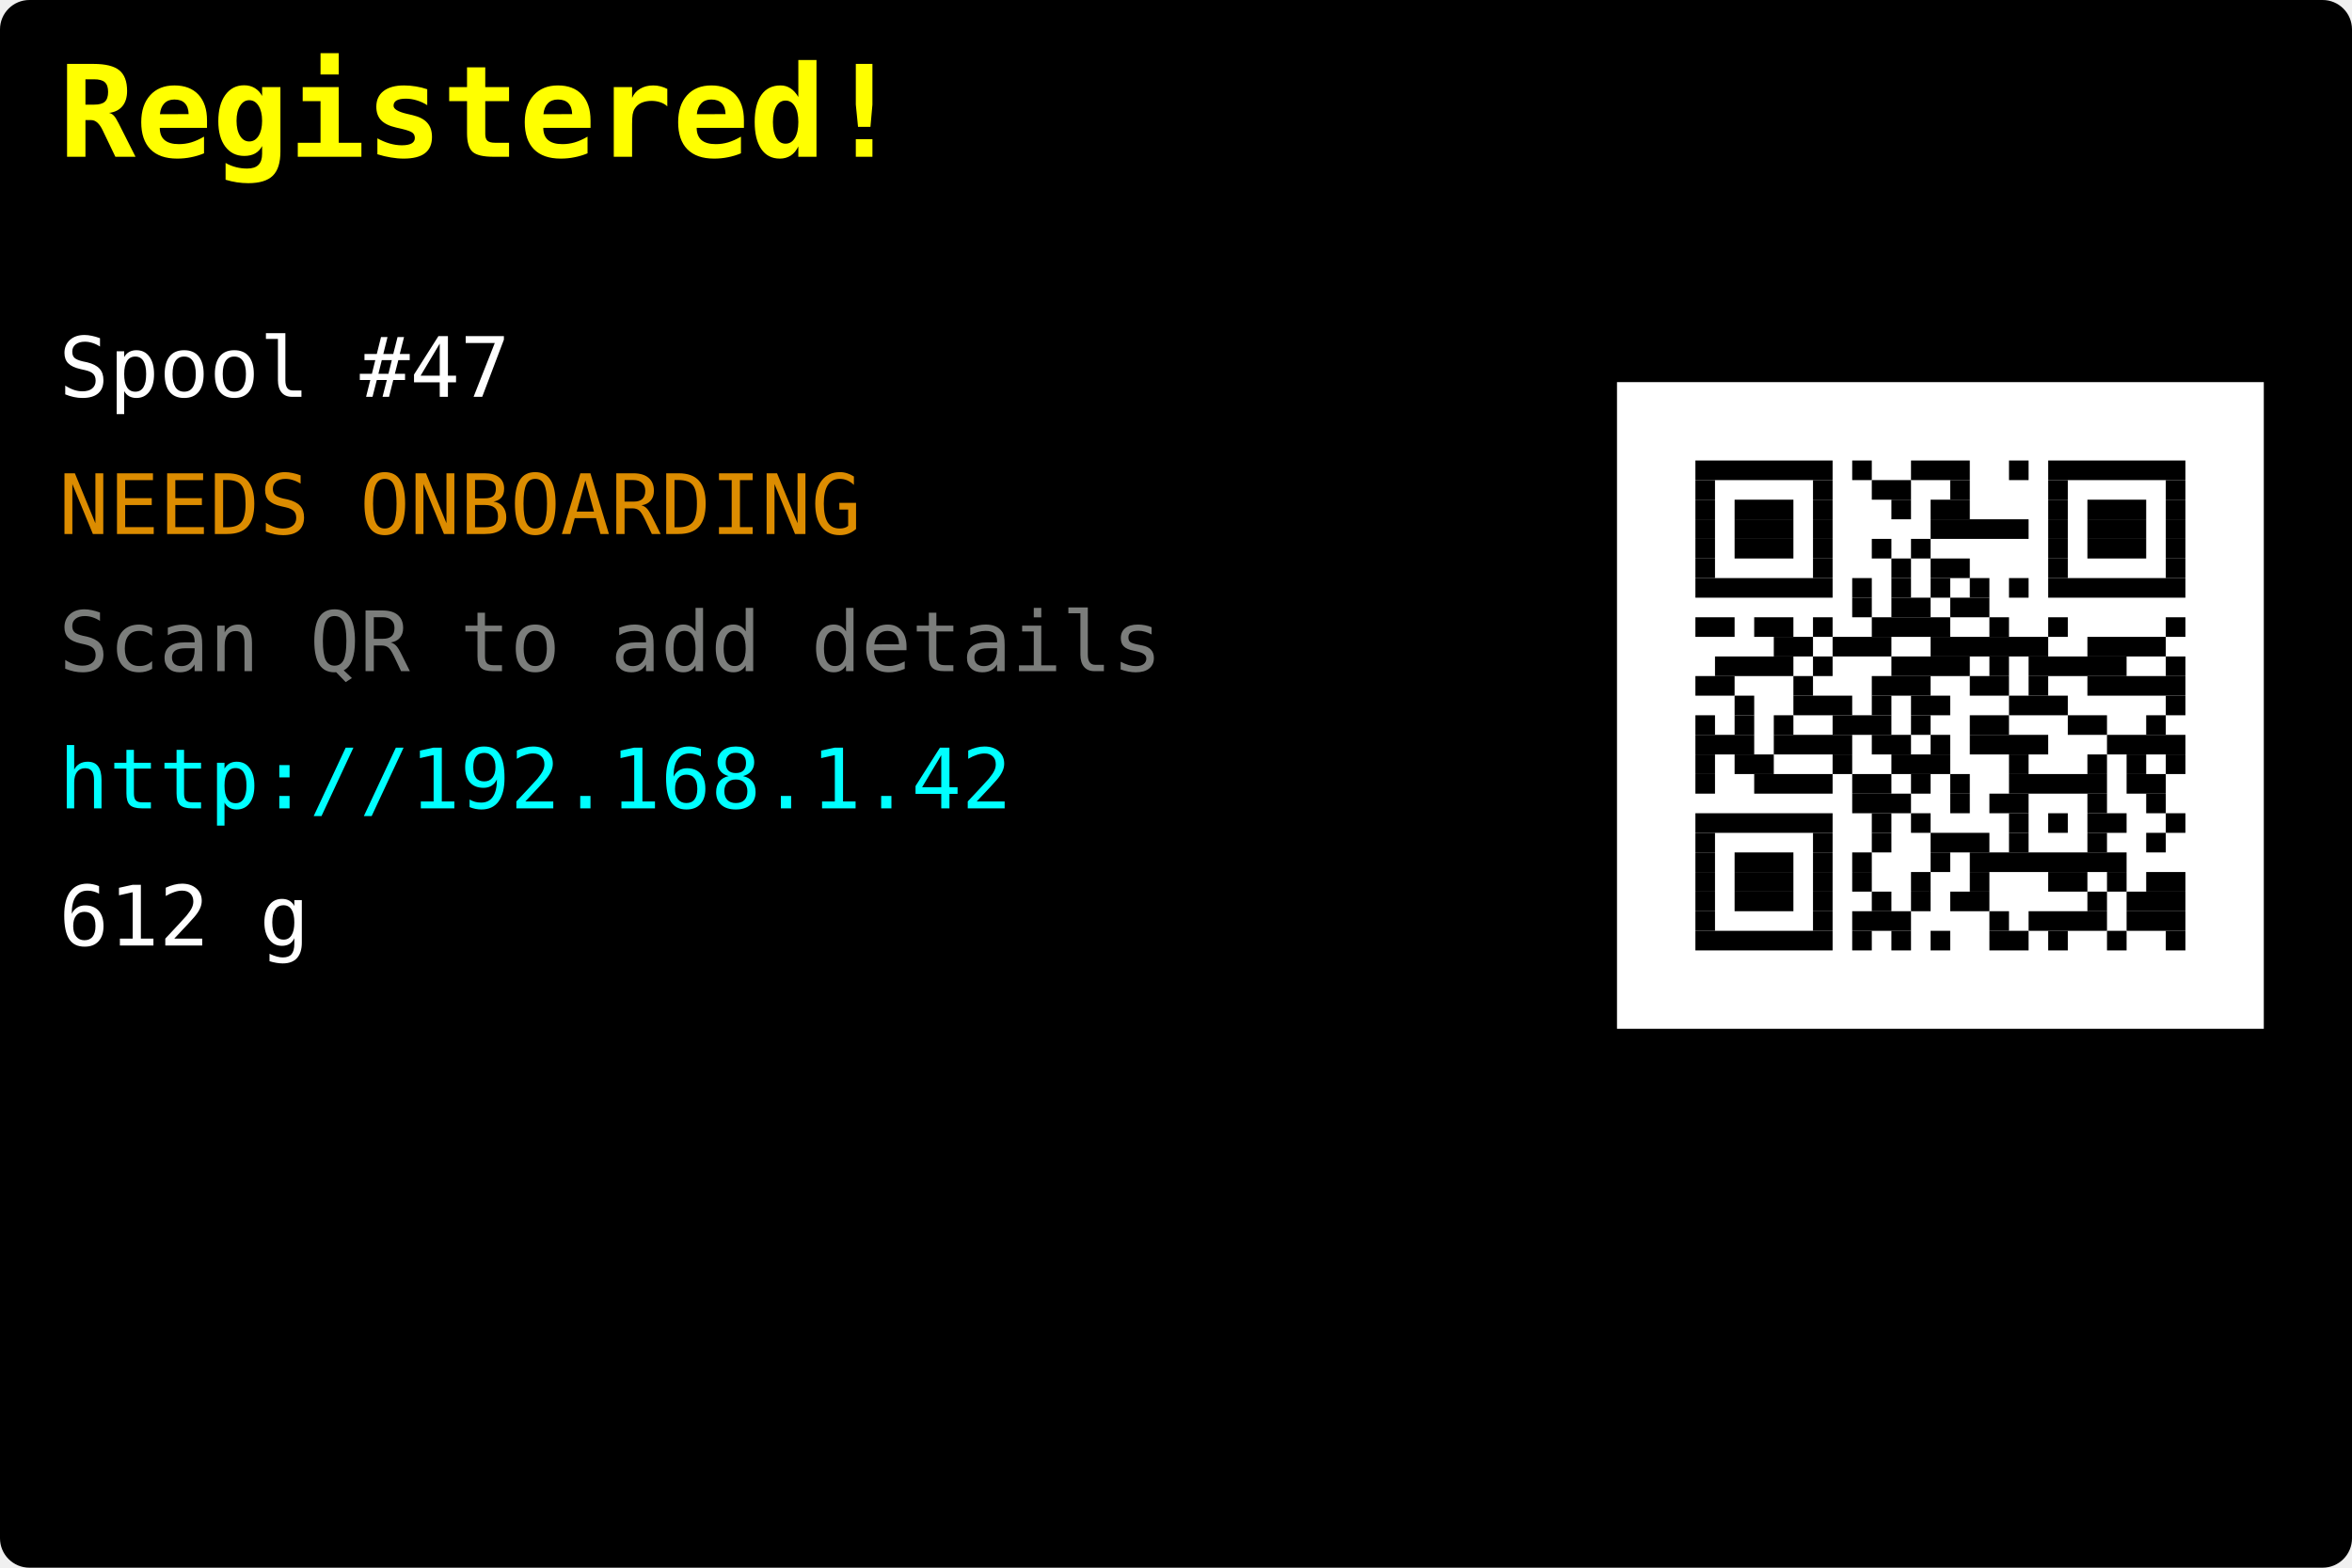
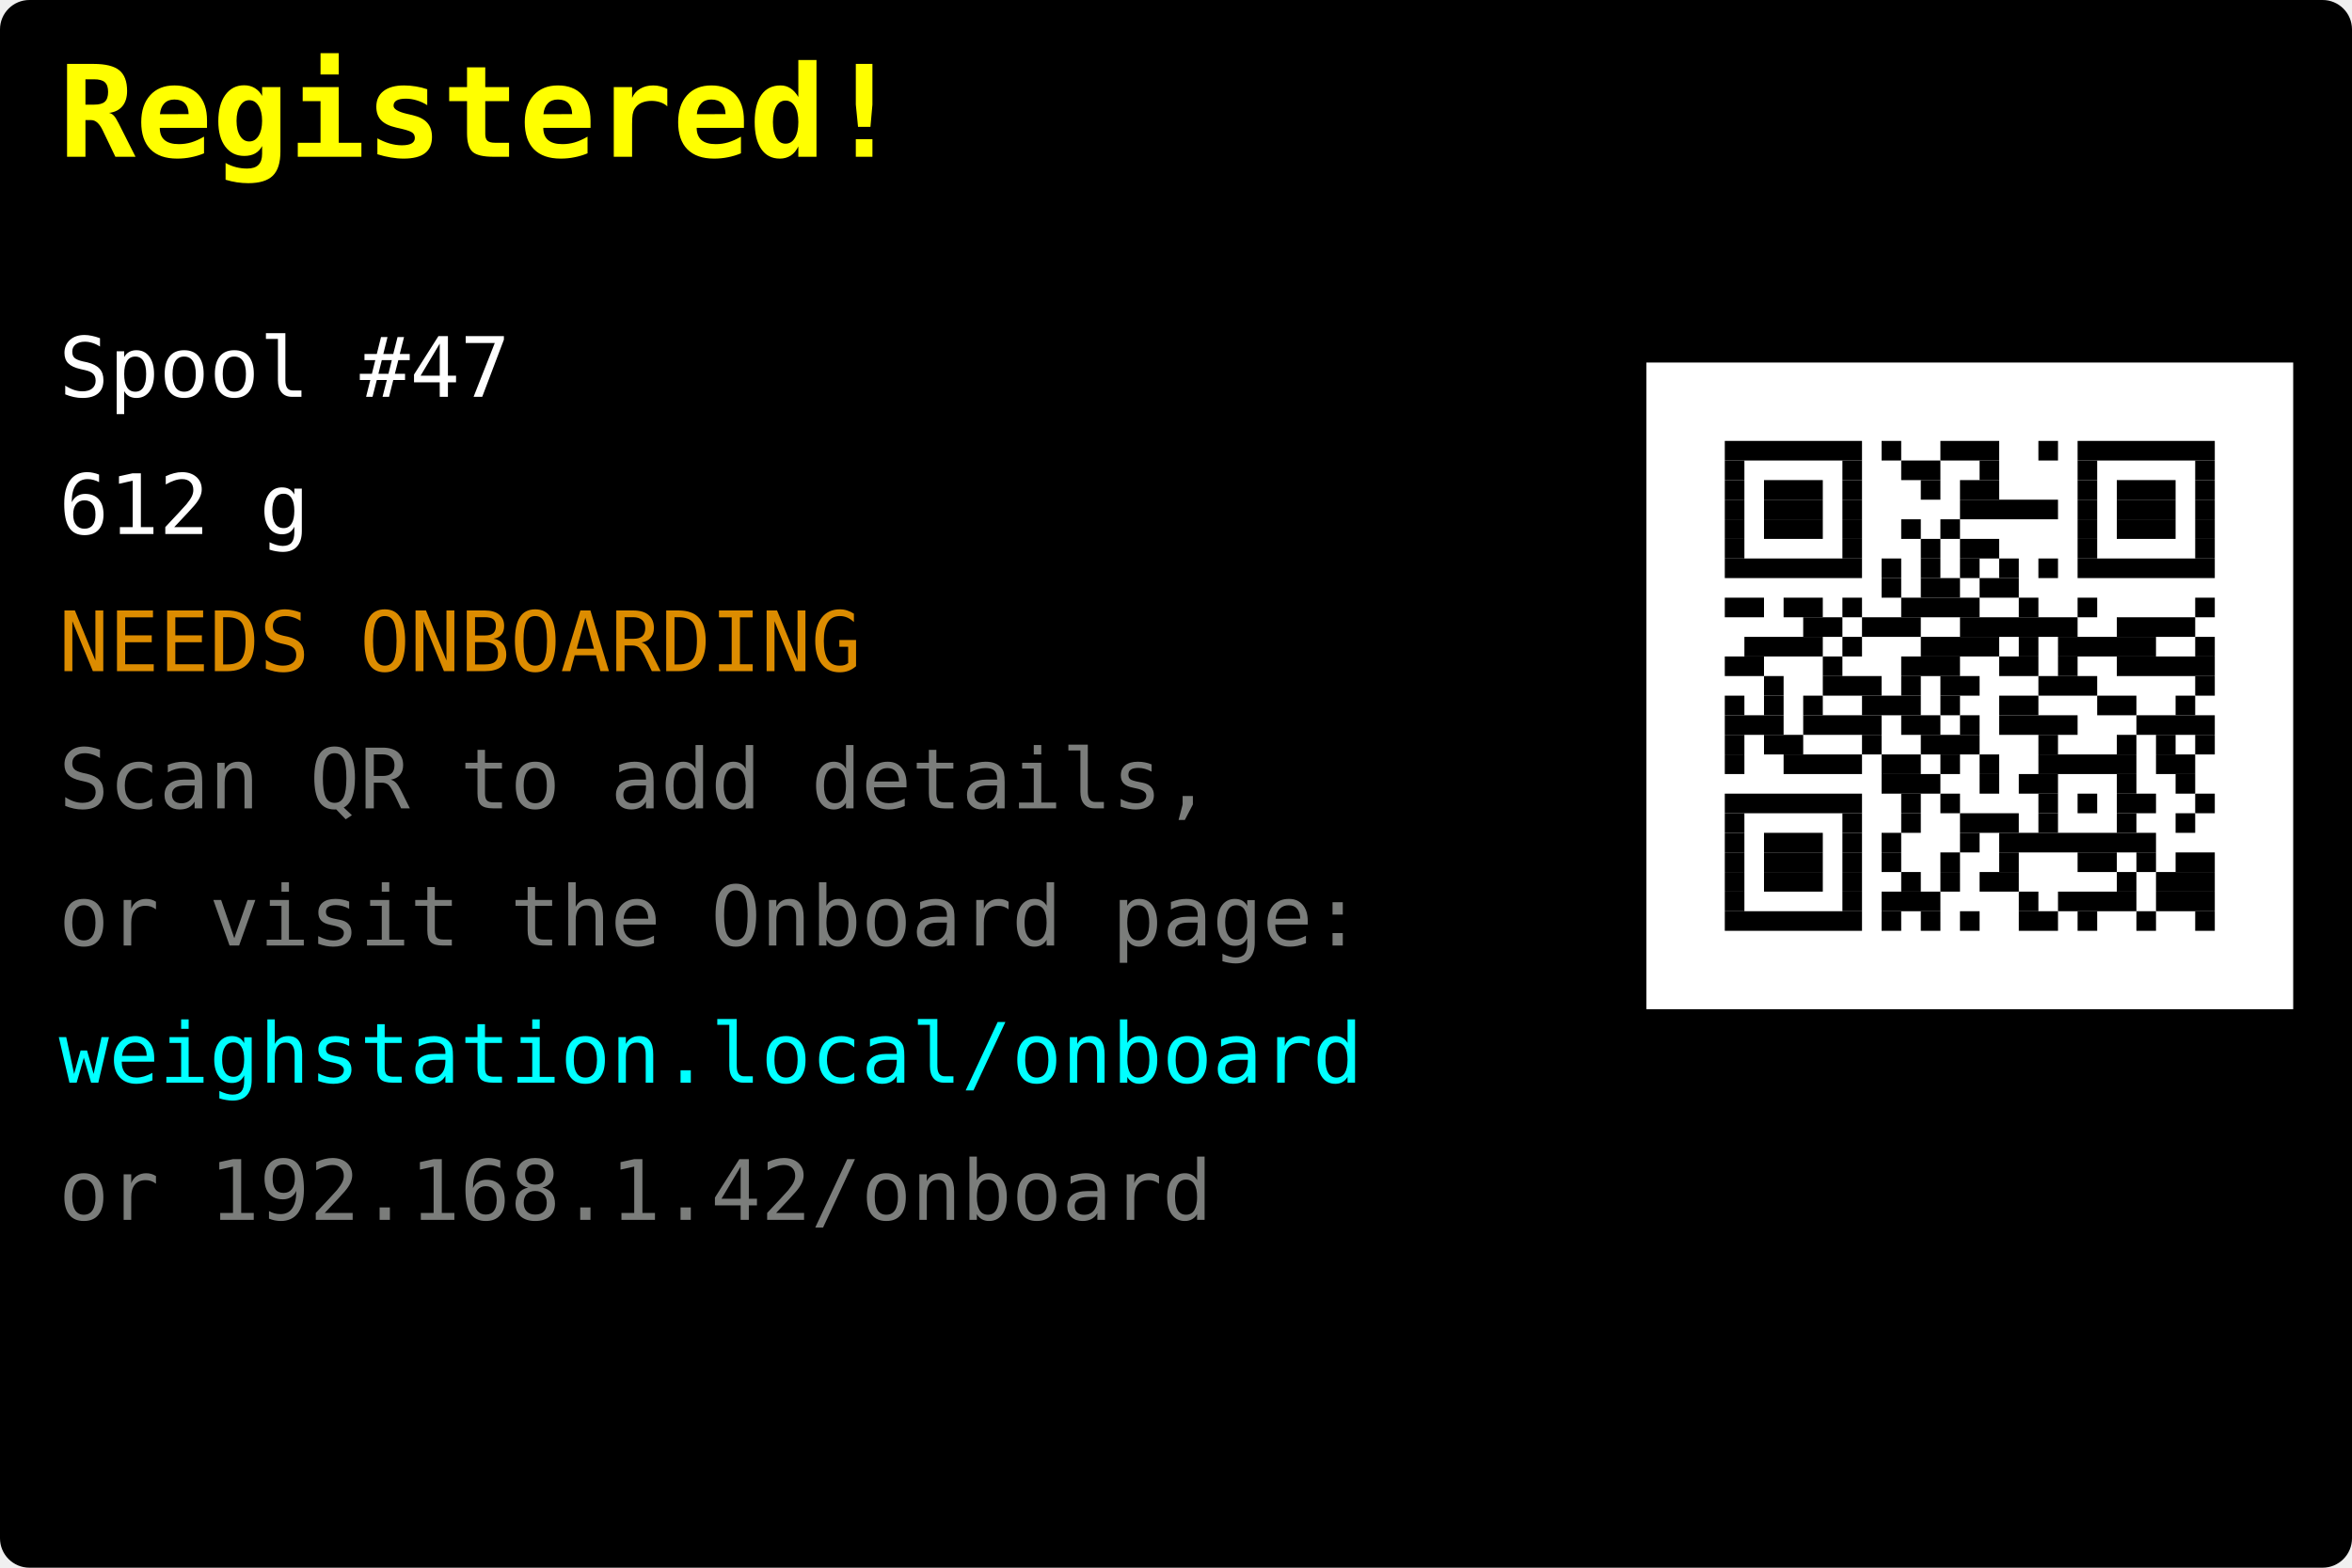
<svg xmlns="http://www.w3.org/2000/svg" viewBox="0 0 480 320" width="480" font-family="ui-monospace,Menlo,Consolas,monospace">
  <rect width="480" height="320" rx="6" fill="#000" />
  <text x="12" y="32" font-size="26" font-weight="700" fill="#ffff00">Registered!</text>
  <text x="12" y="81" font-size="17" fill="#ffffff">Spool #47</text>
-   <text x="12" y="109" font-size="17" fill="#dc8c00">NEEDS ONBOARDING</text>
-   <text x="12" y="137" font-size="17" fill="#7b7d7b">Scan QR to add details</text>
-   <text x="12" y="165" font-size="17" fill="#00ffff">http://192.168.1.42</text>
-   <text x="12" y="193" font-size="17" fill="#ffffff">612 g</text>
-   <rect x="330" y="78" width="132" height="132" fill="#fff" />
-   <rect x="346" y="94" width="28" height="4" fill="#000" />
-   <rect x="378" y="94" width="4" height="4" fill="#000" />
-   <rect x="390" y="94" width="12" height="4" fill="#000" />
-   <rect x="410" y="94" width="4" height="4" fill="#000" />
-   <rect x="418" y="94" width="28" height="4" fill="#000" />
-   <rect x="346" y="98" width="4" height="4" fill="#000" />
-   <rect x="370" y="98" width="4" height="4" fill="#000" />
-   <rect x="382" y="98" width="8" height="4" fill="#000" />
-   <rect x="398" y="98" width="4" height="4" fill="#000" />
-   <rect x="418" y="98" width="4" height="4" fill="#000" />
-   <rect x="442" y="98" width="4" height="4" fill="#000" />
-   <rect x="346" y="102" width="4" height="4" fill="#000" />
-   <rect x="354" y="102" width="12" height="4" fill="#000" />
-   <rect x="370" y="102" width="4" height="4" fill="#000" />
-   <rect x="386" y="102" width="4" height="4" fill="#000" />
-   <rect x="394" y="102" width="8" height="4" fill="#000" />
-   <rect x="418" y="102" width="4" height="4" fill="#000" />
-   <rect x="426" y="102" width="12" height="4" fill="#000" />
-   <rect x="442" y="102" width="4" height="4" fill="#000" />
-   <rect x="346" y="106" width="4" height="4" fill="#000" />
-   <rect x="354" y="106" width="12" height="4" fill="#000" />
-   <rect x="370" y="106" width="4" height="4" fill="#000" />
-   <rect x="394" y="106" width="20" height="4" fill="#000" />
-   <rect x="418" y="106" width="4" height="4" fill="#000" />
-   <rect x="426" y="106" width="12" height="4" fill="#000" />
-   <rect x="442" y="106" width="4" height="4" fill="#000" />
-   <rect x="346" y="110" width="4" height="4" fill="#000" />
-   <rect x="354" y="110" width="12" height="4" fill="#000" />
-   <rect x="370" y="110" width="4" height="4" fill="#000" />
-   <rect x="382" y="110" width="4" height="4" fill="#000" />
-   <rect x="390" y="110" width="4" height="4" fill="#000" />
-   <rect x="418" y="110" width="4" height="4" fill="#000" />
-   <rect x="426" y="110" width="12" height="4" fill="#000" />
-   <rect x="442" y="110" width="4" height="4" fill="#000" />
-   <rect x="346" y="114" width="4" height="4" fill="#000" />
-   <rect x="370" y="114" width="4" height="4" fill="#000" />
-   <rect x="386" y="114" width="4" height="4" fill="#000" />
-   <rect x="394" y="114" width="8" height="4" fill="#000" />
-   <rect x="418" y="114" width="4" height="4" fill="#000" />
-   <rect x="442" y="114" width="4" height="4" fill="#000" />
-   <rect x="346" y="118" width="28" height="4" fill="#000" />
-   <rect x="378" y="118" width="4" height="4" fill="#000" />
-   <rect x="386" y="118" width="4" height="4" fill="#000" />
-   <rect x="394" y="118" width="4" height="4" fill="#000" />
-   <rect x="402" y="118" width="4" height="4" fill="#000" />
-   <rect x="410" y="118" width="4" height="4" fill="#000" />
-   <rect x="418" y="118" width="28" height="4" fill="#000" />
-   <rect x="378" y="122" width="4" height="4" fill="#000" />
-   <rect x="386" y="122" width="8" height="4" fill="#000" />
-   <rect x="398" y="122" width="8" height="4" fill="#000" />
-   <rect x="346" y="126" width="8" height="4" fill="#000" />
-   <rect x="358" y="126" width="8" height="4" fill="#000" />
-   <rect x="370" y="126" width="4" height="4" fill="#000" />
-   <rect x="382" y="126" width="16" height="4" fill="#000" />
-   <rect x="406" y="126" width="4" height="4" fill="#000" />
-   <rect x="418" y="126" width="4" height="4" fill="#000" />
-   <rect x="442" y="126" width="4" height="4" fill="#000" />
-   <rect x="362" y="130" width="8" height="4" fill="#000" />
-   <rect x="374" y="130" width="12" height="4" fill="#000" />
-   <rect x="394" y="130" width="24" height="4" fill="#000" />
-   <rect x="426" y="130" width="16" height="4" fill="#000" />
-   <rect x="350" y="134" width="16" height="4" fill="#000" />
-   <rect x="370" y="134" width="4" height="4" fill="#000" />
-   <rect x="386" y="134" width="16" height="4" fill="#000" />
-   <rect x="406" y="134" width="4" height="4" fill="#000" />
-   <rect x="414" y="134" width="20" height="4" fill="#000" />
-   <rect x="442" y="134" width="4" height="4" fill="#000" />
-   <rect x="346" y="138" width="8" height="4" fill="#000" />
-   <rect x="366" y="138" width="4" height="4" fill="#000" />
-   <rect x="382" y="138" width="12" height="4" fill="#000" />
-   <rect x="402" y="138" width="8" height="4" fill="#000" />
-   <rect x="414" y="138" width="4" height="4" fill="#000" />
-   <rect x="426" y="138" width="20" height="4" fill="#000" />
-   <rect x="354" y="142" width="4" height="4" fill="#000" />
-   <rect x="366" y="142" width="12" height="4" fill="#000" />
-   <rect x="382" y="142" width="4" height="4" fill="#000" />
-   <rect x="390" y="142" width="8" height="4" fill="#000" />
-   <rect x="410" y="142" width="12" height="4" fill="#000" />
-   <rect x="442" y="142" width="4" height="4" fill="#000" />
-   <rect x="346" y="146" width="4" height="4" fill="#000" />
-   <rect x="354" y="146" width="4" height="4" fill="#000" />
-   <rect x="362" y="146" width="4" height="4" fill="#000" />
-   <rect x="374" y="146" width="12" height="4" fill="#000" />
-   <rect x="390" y="146" width="4" height="4" fill="#000" />
-   <rect x="402" y="146" width="8" height="4" fill="#000" />
-   <rect x="422" y="146" width="8" height="4" fill="#000" />
-   <rect x="438" y="146" width="4" height="4" fill="#000" />
-   <rect x="346" y="150" width="12" height="4" fill="#000" />
-   <rect x="362" y="150" width="16" height="4" fill="#000" />
-   <rect x="382" y="150" width="8" height="4" fill="#000" />
-   <rect x="394" y="150" width="4" height="4" fill="#000" />
-   <rect x="402" y="150" width="16" height="4" fill="#000" />
-   <rect x="430" y="150" width="16" height="4" fill="#000" />
-   <rect x="346" y="154" width="4" height="4" fill="#000" />
-   <rect x="354" y="154" width="8" height="4" fill="#000" />
-   <rect x="374" y="154" width="4" height="4" fill="#000" />
-   <rect x="386" y="154" width="12" height="4" fill="#000" />
-   <rect x="410" y="154" width="4" height="4" fill="#000" />
-   <rect x="426" y="154" width="4" height="4" fill="#000" />
-   <rect x="434" y="154" width="4" height="4" fill="#000" />
-   <rect x="442" y="154" width="4" height="4" fill="#000" />
-   <rect x="346" y="158" width="4" height="4" fill="#000" />
-   <rect x="358" y="158" width="16" height="4" fill="#000" />
-   <rect x="378" y="158" width="8" height="4" fill="#000" />
-   <rect x="390" y="158" width="4" height="4" fill="#000" />
-   <rect x="398" y="158" width="4" height="4" fill="#000" />
-   <rect x="410" y="158" width="20" height="4" fill="#000" />
-   <rect x="434" y="158" width="8" height="4" fill="#000" />
-   <rect x="378" y="162" width="12" height="4" fill="#000" />
-   <rect x="398" y="162" width="4" height="4" fill="#000" />
-   <rect x="406" y="162" width="8" height="4" fill="#000" />
-   <rect x="426" y="162" width="4" height="4" fill="#000" />
-   <rect x="438" y="162" width="4" height="4" fill="#000" />
-   <rect x="346" y="166" width="28" height="4" fill="#000" />
-   <rect x="382" y="166" width="4" height="4" fill="#000" />
-   <rect x="390" y="166" width="4" height="4" fill="#000" />
-   <rect x="410" y="166" width="4" height="4" fill="#000" />
-   <rect x="418" y="166" width="4" height="4" fill="#000" />
-   <rect x="426" y="166" width="8" height="4" fill="#000" />
-   <rect x="442" y="166" width="4" height="4" fill="#000" />
-   <rect x="346" y="170" width="4" height="4" fill="#000" />
-   <rect x="370" y="170" width="4" height="4" fill="#000" />
-   <rect x="382" y="170" width="4" height="4" fill="#000" />
-   <rect x="394" y="170" width="12" height="4" fill="#000" />
-   <rect x="410" y="170" width="4" height="4" fill="#000" />
-   <rect x="426" y="170" width="4" height="4" fill="#000" />
-   <rect x="438" y="170" width="4" height="4" fill="#000" />
-   <rect x="346" y="174" width="4" height="4" fill="#000" />
-   <rect x="354" y="174" width="12" height="4" fill="#000" />
-   <rect x="370" y="174" width="4" height="4" fill="#000" />
-   <rect x="378" y="174" width="4" height="4" fill="#000" />
-   <rect x="394" y="174" width="4" height="4" fill="#000" />
-   <rect x="402" y="174" width="32" height="4" fill="#000" />
-   <rect x="346" y="178" width="4" height="4" fill="#000" />
-   <rect x="354" y="178" width="12" height="4" fill="#000" />
-   <rect x="370" y="178" width="4" height="4" fill="#000" />
-   <rect x="378" y="178" width="4" height="4" fill="#000" />
-   <rect x="390" y="178" width="4" height="4" fill="#000" />
-   <rect x="402" y="178" width="4" height="4" fill="#000" />
-   <rect x="418" y="178" width="8" height="4" fill="#000" />
-   <rect x="430" y="178" width="4" height="4" fill="#000" />
-   <rect x="438" y="178" width="8" height="4" fill="#000" />
-   <rect x="346" y="182" width="4" height="4" fill="#000" />
-   <rect x="354" y="182" width="12" height="4" fill="#000" />
-   <rect x="370" y="182" width="4" height="4" fill="#000" />
-   <rect x="382" y="182" width="4" height="4" fill="#000" />
-   <rect x="390" y="182" width="4" height="4" fill="#000" />
-   <rect x="398" y="182" width="8" height="4" fill="#000" />
-   <rect x="426" y="182" width="4" height="4" fill="#000" />
-   <rect x="434" y="182" width="12" height="4" fill="#000" />
-   <rect x="346" y="186" width="4" height="4" fill="#000" />
-   <rect x="370" y="186" width="4" height="4" fill="#000" />
-   <rect x="378" y="186" width="12" height="4" fill="#000" />
-   <rect x="406" y="186" width="4" height="4" fill="#000" />
-   <rect x="414" y="186" width="16" height="4" fill="#000" />
-   <rect x="434" y="186" width="12" height="4" fill="#000" />
-   <rect x="346" y="190" width="28" height="4" fill="#000" />
-   <rect x="378" y="190" width="4" height="4" fill="#000" />
-   <rect x="386" y="190" width="4" height="4" fill="#000" />
-   <rect x="394" y="190" width="4" height="4" fill="#000" />
-   <rect x="406" y="190" width="8" height="4" fill="#000" />
-   <rect x="418" y="190" width="4" height="4" fill="#000" />
-   <rect x="430" y="190" width="4" height="4" fill="#000" />
-   <rect x="442" y="190" width="4" height="4" fill="#000" />
+   <text x="12" y="109" font-size="17" fill="#ffffff">612 g</text>
+   <text x="12" y="137" font-size="17" fill="#dc8c00">NEEDS ONBOARDING</text>
+   <text x="12" y="165" font-size="17" fill="#7b7d7b">Scan QR to add details,</text>
+   <text x="12" y="193" font-size="17" fill="#7b7d7b">or visit the Onboard page:</text>
+   <text x="12" y="221" font-size="17" fill="#00ffff">weighstation.local/onboard</text>
+   <text x="12" y="249" font-size="17" fill="#7b7d7b">or 192.168.1.42/onboard</text>
+   <rect x="336" y="74" width="132" height="132" fill="#fff" />
+   <rect x="352" y="90" width="28" height="4" fill="#000" />
+   <rect x="384" y="90" width="4" height="4" fill="#000" />
+   <rect x="396" y="90" width="12" height="4" fill="#000" />
+   <rect x="416" y="90" width="4" height="4" fill="#000" />
+   <rect x="424" y="90" width="28" height="4" fill="#000" />
+   <rect x="352" y="94" width="4" height="4" fill="#000" />
+   <rect x="376" y="94" width="4" height="4" fill="#000" />
+   <rect x="388" y="94" width="8" height="4" fill="#000" />
+   <rect x="404" y="94" width="4" height="4" fill="#000" />
+   <rect x="424" y="94" width="4" height="4" fill="#000" />
+   <rect x="448" y="94" width="4" height="4" fill="#000" />
+   <rect x="352" y="98" width="4" height="4" fill="#000" />
+   <rect x="360" y="98" width="12" height="4" fill="#000" />
+   <rect x="376" y="98" width="4" height="4" fill="#000" />
+   <rect x="392" y="98" width="4" height="4" fill="#000" />
+   <rect x="400" y="98" width="8" height="4" fill="#000" />
+   <rect x="424" y="98" width="4" height="4" fill="#000" />
+   <rect x="432" y="98" width="12" height="4" fill="#000" />
+   <rect x="448" y="98" width="4" height="4" fill="#000" />
+   <rect x="352" y="102" width="4" height="4" fill="#000" />
+   <rect x="360" y="102" width="12" height="4" fill="#000" />
+   <rect x="376" y="102" width="4" height="4" fill="#000" />
+   <rect x="400" y="102" width="20" height="4" fill="#000" />
+   <rect x="424" y="102" width="4" height="4" fill="#000" />
+   <rect x="432" y="102" width="12" height="4" fill="#000" />
+   <rect x="448" y="102" width="4" height="4" fill="#000" />
+   <rect x="352" y="106" width="4" height="4" fill="#000" />
+   <rect x="360" y="106" width="12" height="4" fill="#000" />
+   <rect x="376" y="106" width="4" height="4" fill="#000" />
+   <rect x="388" y="106" width="4" height="4" fill="#000" />
+   <rect x="396" y="106" width="4" height="4" fill="#000" />
+   <rect x="424" y="106" width="4" height="4" fill="#000" />
+   <rect x="432" y="106" width="12" height="4" fill="#000" />
+   <rect x="448" y="106" width="4" height="4" fill="#000" />
+   <rect x="352" y="110" width="4" height="4" fill="#000" />
+   <rect x="376" y="110" width="4" height="4" fill="#000" />
+   <rect x="392" y="110" width="4" height="4" fill="#000" />
+   <rect x="400" y="110" width="8" height="4" fill="#000" />
+   <rect x="424" y="110" width="4" height="4" fill="#000" />
+   <rect x="448" y="110" width="4" height="4" fill="#000" />
+   <rect x="352" y="114" width="28" height="4" fill="#000" />
+   <rect x="384" y="114" width="4" height="4" fill="#000" />
+   <rect x="392" y="114" width="4" height="4" fill="#000" />
+   <rect x="400" y="114" width="4" height="4" fill="#000" />
+   <rect x="408" y="114" width="4" height="4" fill="#000" />
+   <rect x="416" y="114" width="4" height="4" fill="#000" />
+   <rect x="424" y="114" width="28" height="4" fill="#000" />
+   <rect x="384" y="118" width="4" height="4" fill="#000" />
+   <rect x="392" y="118" width="8" height="4" fill="#000" />
+   <rect x="404" y="118" width="8" height="4" fill="#000" />
+   <rect x="352" y="122" width="8" height="4" fill="#000" />
+   <rect x="364" y="122" width="8" height="4" fill="#000" />
+   <rect x="376" y="122" width="4" height="4" fill="#000" />
+   <rect x="388" y="122" width="16" height="4" fill="#000" />
+   <rect x="412" y="122" width="4" height="4" fill="#000" />
+   <rect x="424" y="122" width="4" height="4" fill="#000" />
+   <rect x="448" y="122" width="4" height="4" fill="#000" />
+   <rect x="368" y="126" width="8" height="4" fill="#000" />
+   <rect x="380" y="126" width="12" height="4" fill="#000" />
+   <rect x="400" y="126" width="24" height="4" fill="#000" />
+   <rect x="432" y="126" width="16" height="4" fill="#000" />
+   <rect x="356" y="130" width="16" height="4" fill="#000" />
+   <rect x="376" y="130" width="4" height="4" fill="#000" />
+   <rect x="392" y="130" width="16" height="4" fill="#000" />
+   <rect x="412" y="130" width="4" height="4" fill="#000" />
+   <rect x="420" y="130" width="20" height="4" fill="#000" />
+   <rect x="448" y="130" width="4" height="4" fill="#000" />
+   <rect x="352" y="134" width="8" height="4" fill="#000" />
+   <rect x="372" y="134" width="4" height="4" fill="#000" />
+   <rect x="388" y="134" width="12" height="4" fill="#000" />
+   <rect x="408" y="134" width="8" height="4" fill="#000" />
+   <rect x="420" y="134" width="4" height="4" fill="#000" />
+   <rect x="432" y="134" width="20" height="4" fill="#000" />
+   <rect x="360" y="138" width="4" height="4" fill="#000" />
+   <rect x="372" y="138" width="12" height="4" fill="#000" />
+   <rect x="388" y="138" width="4" height="4" fill="#000" />
+   <rect x="396" y="138" width="8" height="4" fill="#000" />
+   <rect x="416" y="138" width="12" height="4" fill="#000" />
+   <rect x="448" y="138" width="4" height="4" fill="#000" />
+   <rect x="352" y="142" width="4" height="4" fill="#000" />
+   <rect x="360" y="142" width="4" height="4" fill="#000" />
+   <rect x="368" y="142" width="4" height="4" fill="#000" />
+   <rect x="380" y="142" width="12" height="4" fill="#000" />
+   <rect x="396" y="142" width="4" height="4" fill="#000" />
+   <rect x="408" y="142" width="8" height="4" fill="#000" />
+   <rect x="428" y="142" width="8" height="4" fill="#000" />
+   <rect x="444" y="142" width="4" height="4" fill="#000" />
+   <rect x="352" y="146" width="12" height="4" fill="#000" />
+   <rect x="368" y="146" width="16" height="4" fill="#000" />
+   <rect x="388" y="146" width="8" height="4" fill="#000" />
+   <rect x="400" y="146" width="4" height="4" fill="#000" />
+   <rect x="408" y="146" width="16" height="4" fill="#000" />
+   <rect x="436" y="146" width="16" height="4" fill="#000" />
+   <rect x="352" y="150" width="4" height="4" fill="#000" />
+   <rect x="360" y="150" width="8" height="4" fill="#000" />
+   <rect x="380" y="150" width="4" height="4" fill="#000" />
+   <rect x="392" y="150" width="12" height="4" fill="#000" />
+   <rect x="416" y="150" width="4" height="4" fill="#000" />
+   <rect x="432" y="150" width="4" height="4" fill="#000" />
+   <rect x="440" y="150" width="4" height="4" fill="#000" />
+   <rect x="448" y="150" width="4" height="4" fill="#000" />
+   <rect x="352" y="154" width="4" height="4" fill="#000" />
+   <rect x="364" y="154" width="16" height="4" fill="#000" />
+   <rect x="384" y="154" width="8" height="4" fill="#000" />
+   <rect x="396" y="154" width="4" height="4" fill="#000" />
+   <rect x="404" y="154" width="4" height="4" fill="#000" />
+   <rect x="416" y="154" width="20" height="4" fill="#000" />
+   <rect x="440" y="154" width="8" height="4" fill="#000" />
+   <rect x="384" y="158" width="12" height="4" fill="#000" />
+   <rect x="404" y="158" width="4" height="4" fill="#000" />
+   <rect x="412" y="158" width="8" height="4" fill="#000" />
+   <rect x="432" y="158" width="4" height="4" fill="#000" />
+   <rect x="444" y="158" width="4" height="4" fill="#000" />
+   <rect x="352" y="162" width="28" height="4" fill="#000" />
+   <rect x="388" y="162" width="4" height="4" fill="#000" />
+   <rect x="396" y="162" width="4" height="4" fill="#000" />
+   <rect x="416" y="162" width="4" height="4" fill="#000" />
+   <rect x="424" y="162" width="4" height="4" fill="#000" />
+   <rect x="432" y="162" width="8" height="4" fill="#000" />
+   <rect x="448" y="162" width="4" height="4" fill="#000" />
+   <rect x="352" y="166" width="4" height="4" fill="#000" />
+   <rect x="376" y="166" width="4" height="4" fill="#000" />
+   <rect x="388" y="166" width="4" height="4" fill="#000" />
+   <rect x="400" y="166" width="12" height="4" fill="#000" />
+   <rect x="416" y="166" width="4" height="4" fill="#000" />
+   <rect x="432" y="166" width="4" height="4" fill="#000" />
+   <rect x="444" y="166" width="4" height="4" fill="#000" />
+   <rect x="352" y="170" width="4" height="4" fill="#000" />
+   <rect x="360" y="170" width="12" height="4" fill="#000" />
+   <rect x="376" y="170" width="4" height="4" fill="#000" />
+   <rect x="384" y="170" width="4" height="4" fill="#000" />
+   <rect x="400" y="170" width="4" height="4" fill="#000" />
+   <rect x="408" y="170" width="32" height="4" fill="#000" />
+   <rect x="352" y="174" width="4" height="4" fill="#000" />
+   <rect x="360" y="174" width="12" height="4" fill="#000" />
+   <rect x="376" y="174" width="4" height="4" fill="#000" />
+   <rect x="384" y="174" width="4" height="4" fill="#000" />
+   <rect x="396" y="174" width="4" height="4" fill="#000" />
+   <rect x="408" y="174" width="4" height="4" fill="#000" />
+   <rect x="424" y="174" width="8" height="4" fill="#000" />
+   <rect x="436" y="174" width="4" height="4" fill="#000" />
+   <rect x="444" y="174" width="8" height="4" fill="#000" />
+   <rect x="352" y="178" width="4" height="4" fill="#000" />
+   <rect x="360" y="178" width="12" height="4" fill="#000" />
+   <rect x="376" y="178" width="4" height="4" fill="#000" />
+   <rect x="388" y="178" width="4" height="4" fill="#000" />
+   <rect x="396" y="178" width="4" height="4" fill="#000" />
+   <rect x="404" y="178" width="8" height="4" fill="#000" />
+   <rect x="432" y="178" width="4" height="4" fill="#000" />
+   <rect x="440" y="178" width="12" height="4" fill="#000" />
+   <rect x="352" y="182" width="4" height="4" fill="#000" />
+   <rect x="376" y="182" width="4" height="4" fill="#000" />
+   <rect x="384" y="182" width="12" height="4" fill="#000" />
+   <rect x="412" y="182" width="4" height="4" fill="#000" />
+   <rect x="420" y="182" width="16" height="4" fill="#000" />
+   <rect x="440" y="182" width="12" height="4" fill="#000" />
+   <rect x="352" y="186" width="28" height="4" fill="#000" />
+   <rect x="384" y="186" width="4" height="4" fill="#000" />
+   <rect x="392" y="186" width="4" height="4" fill="#000" />
+   <rect x="400" y="186" width="4" height="4" fill="#000" />
+   <rect x="412" y="186" width="8" height="4" fill="#000" />
+   <rect x="424" y="186" width="4" height="4" fill="#000" />
+   <rect x="436" y="186" width="4" height="4" fill="#000" />
+   <rect x="448" y="186" width="4" height="4" fill="#000" />
</svg>
